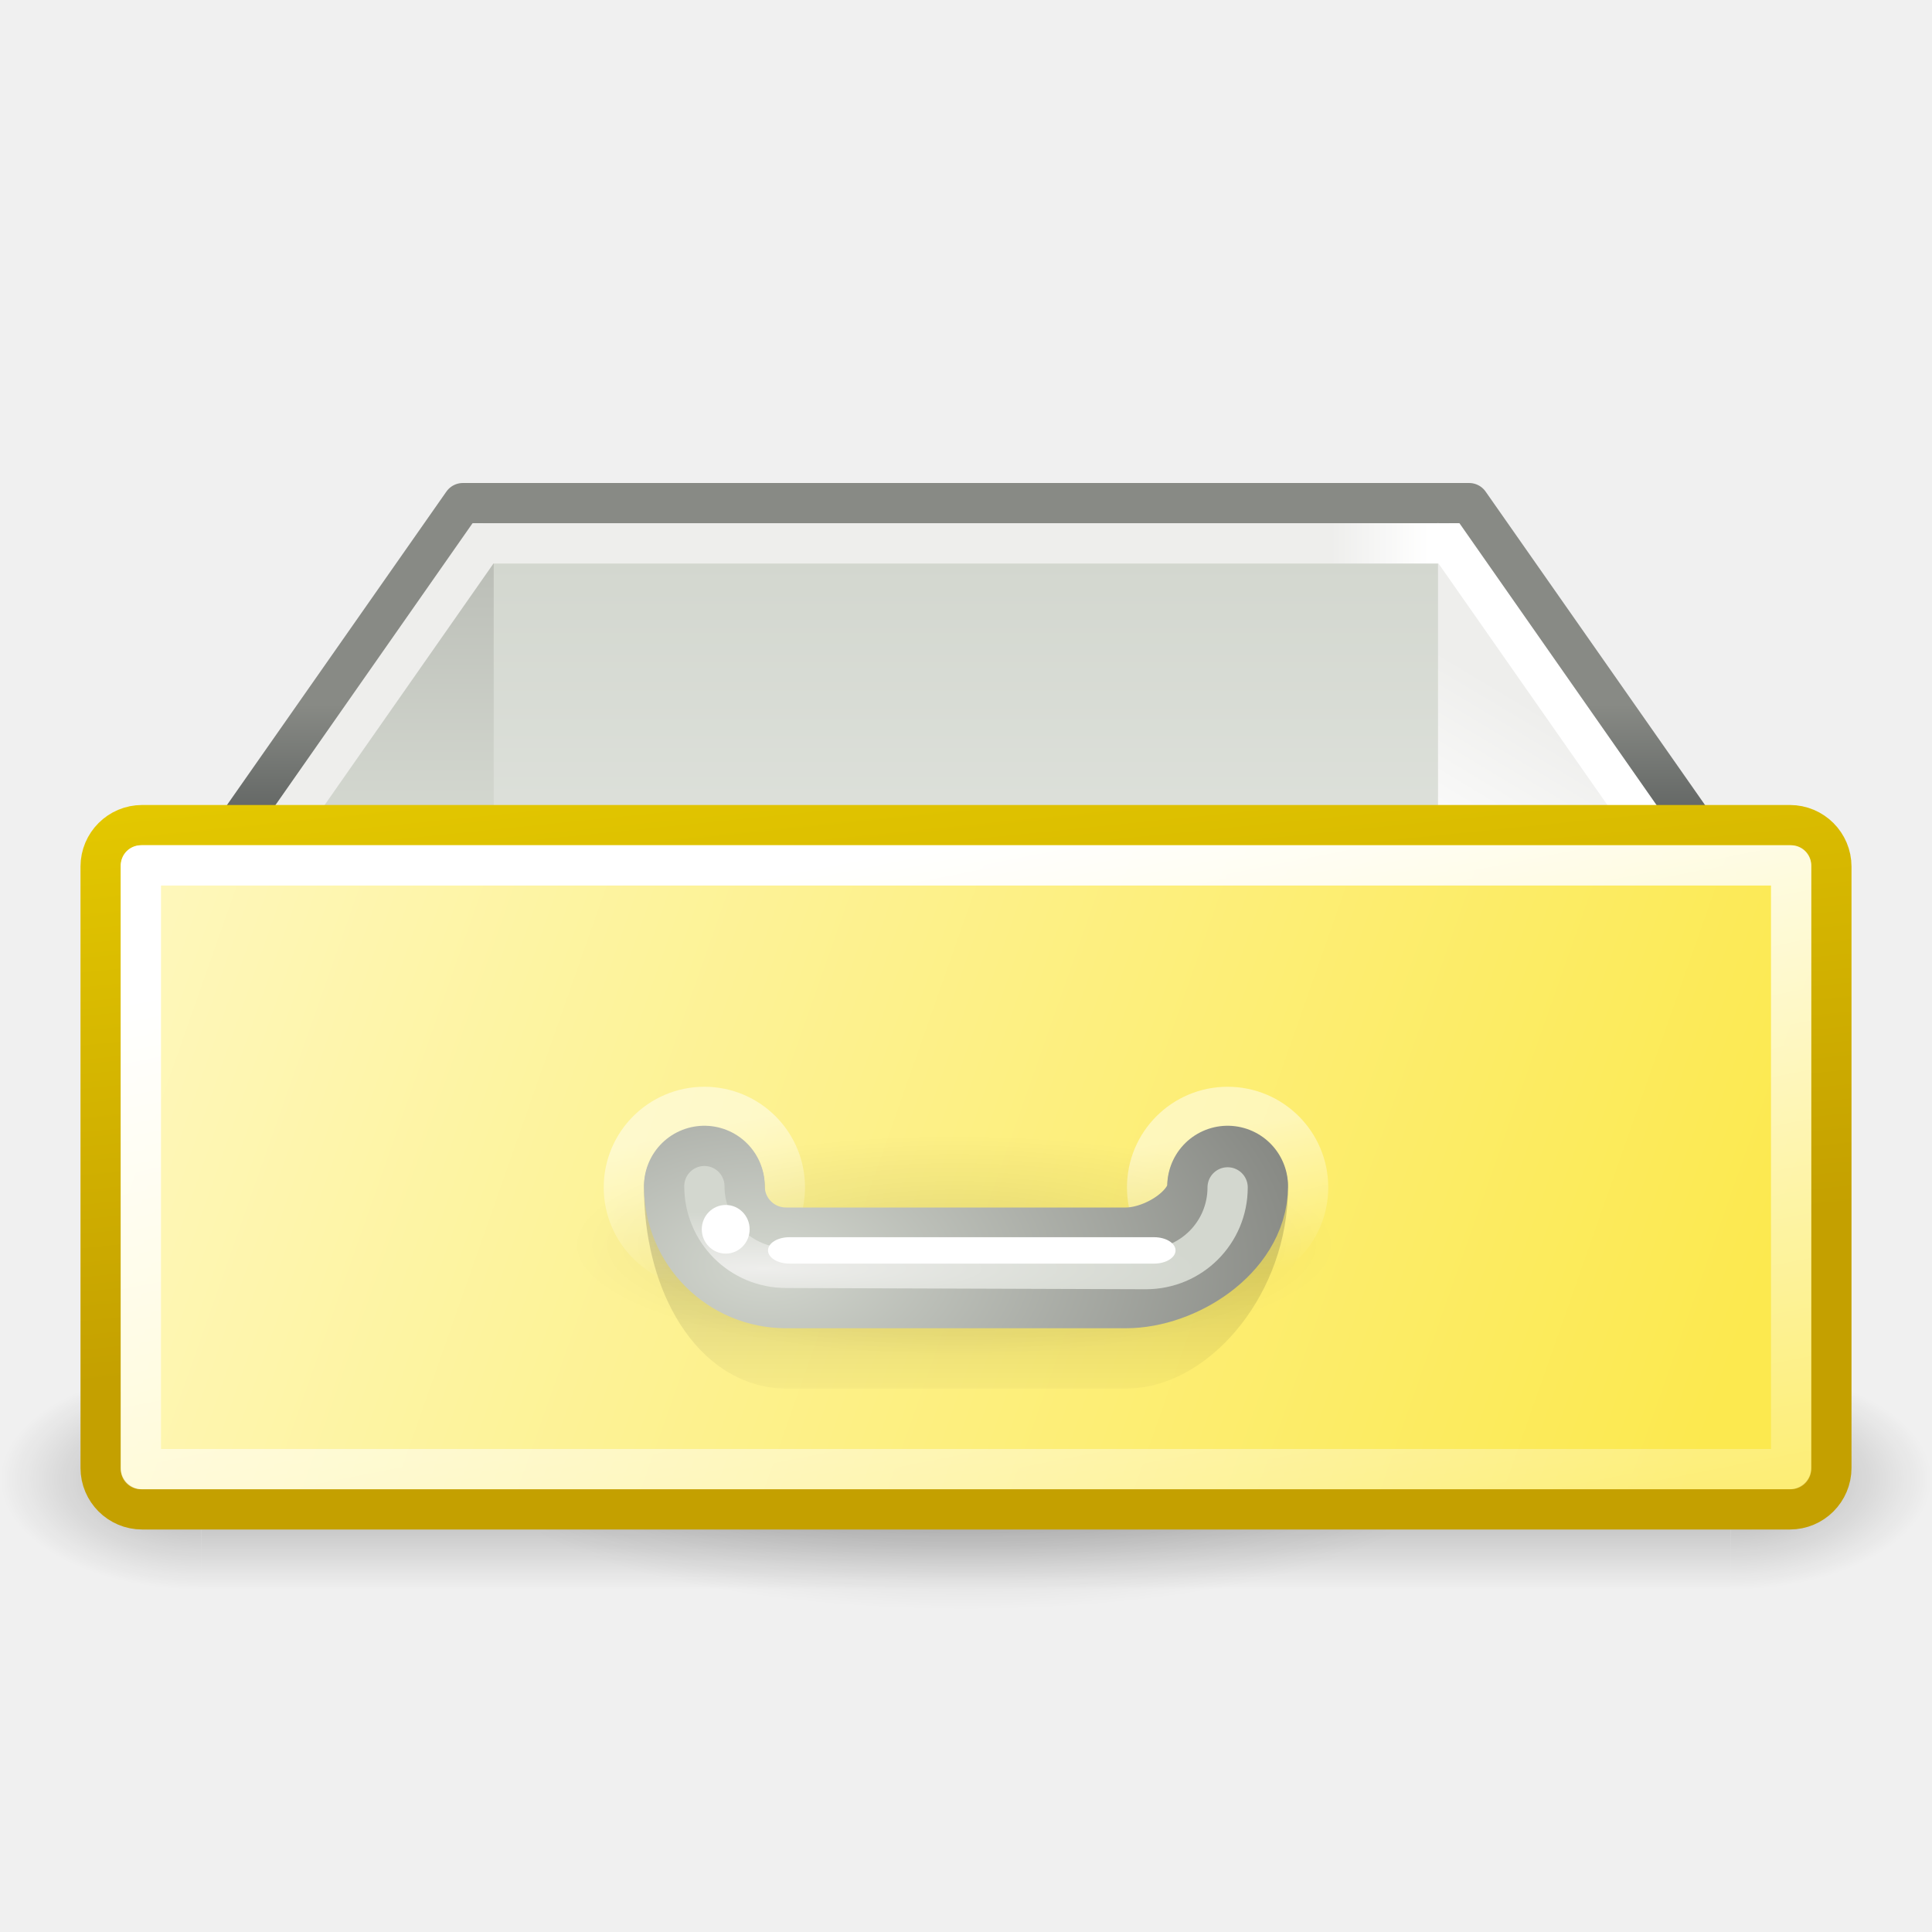
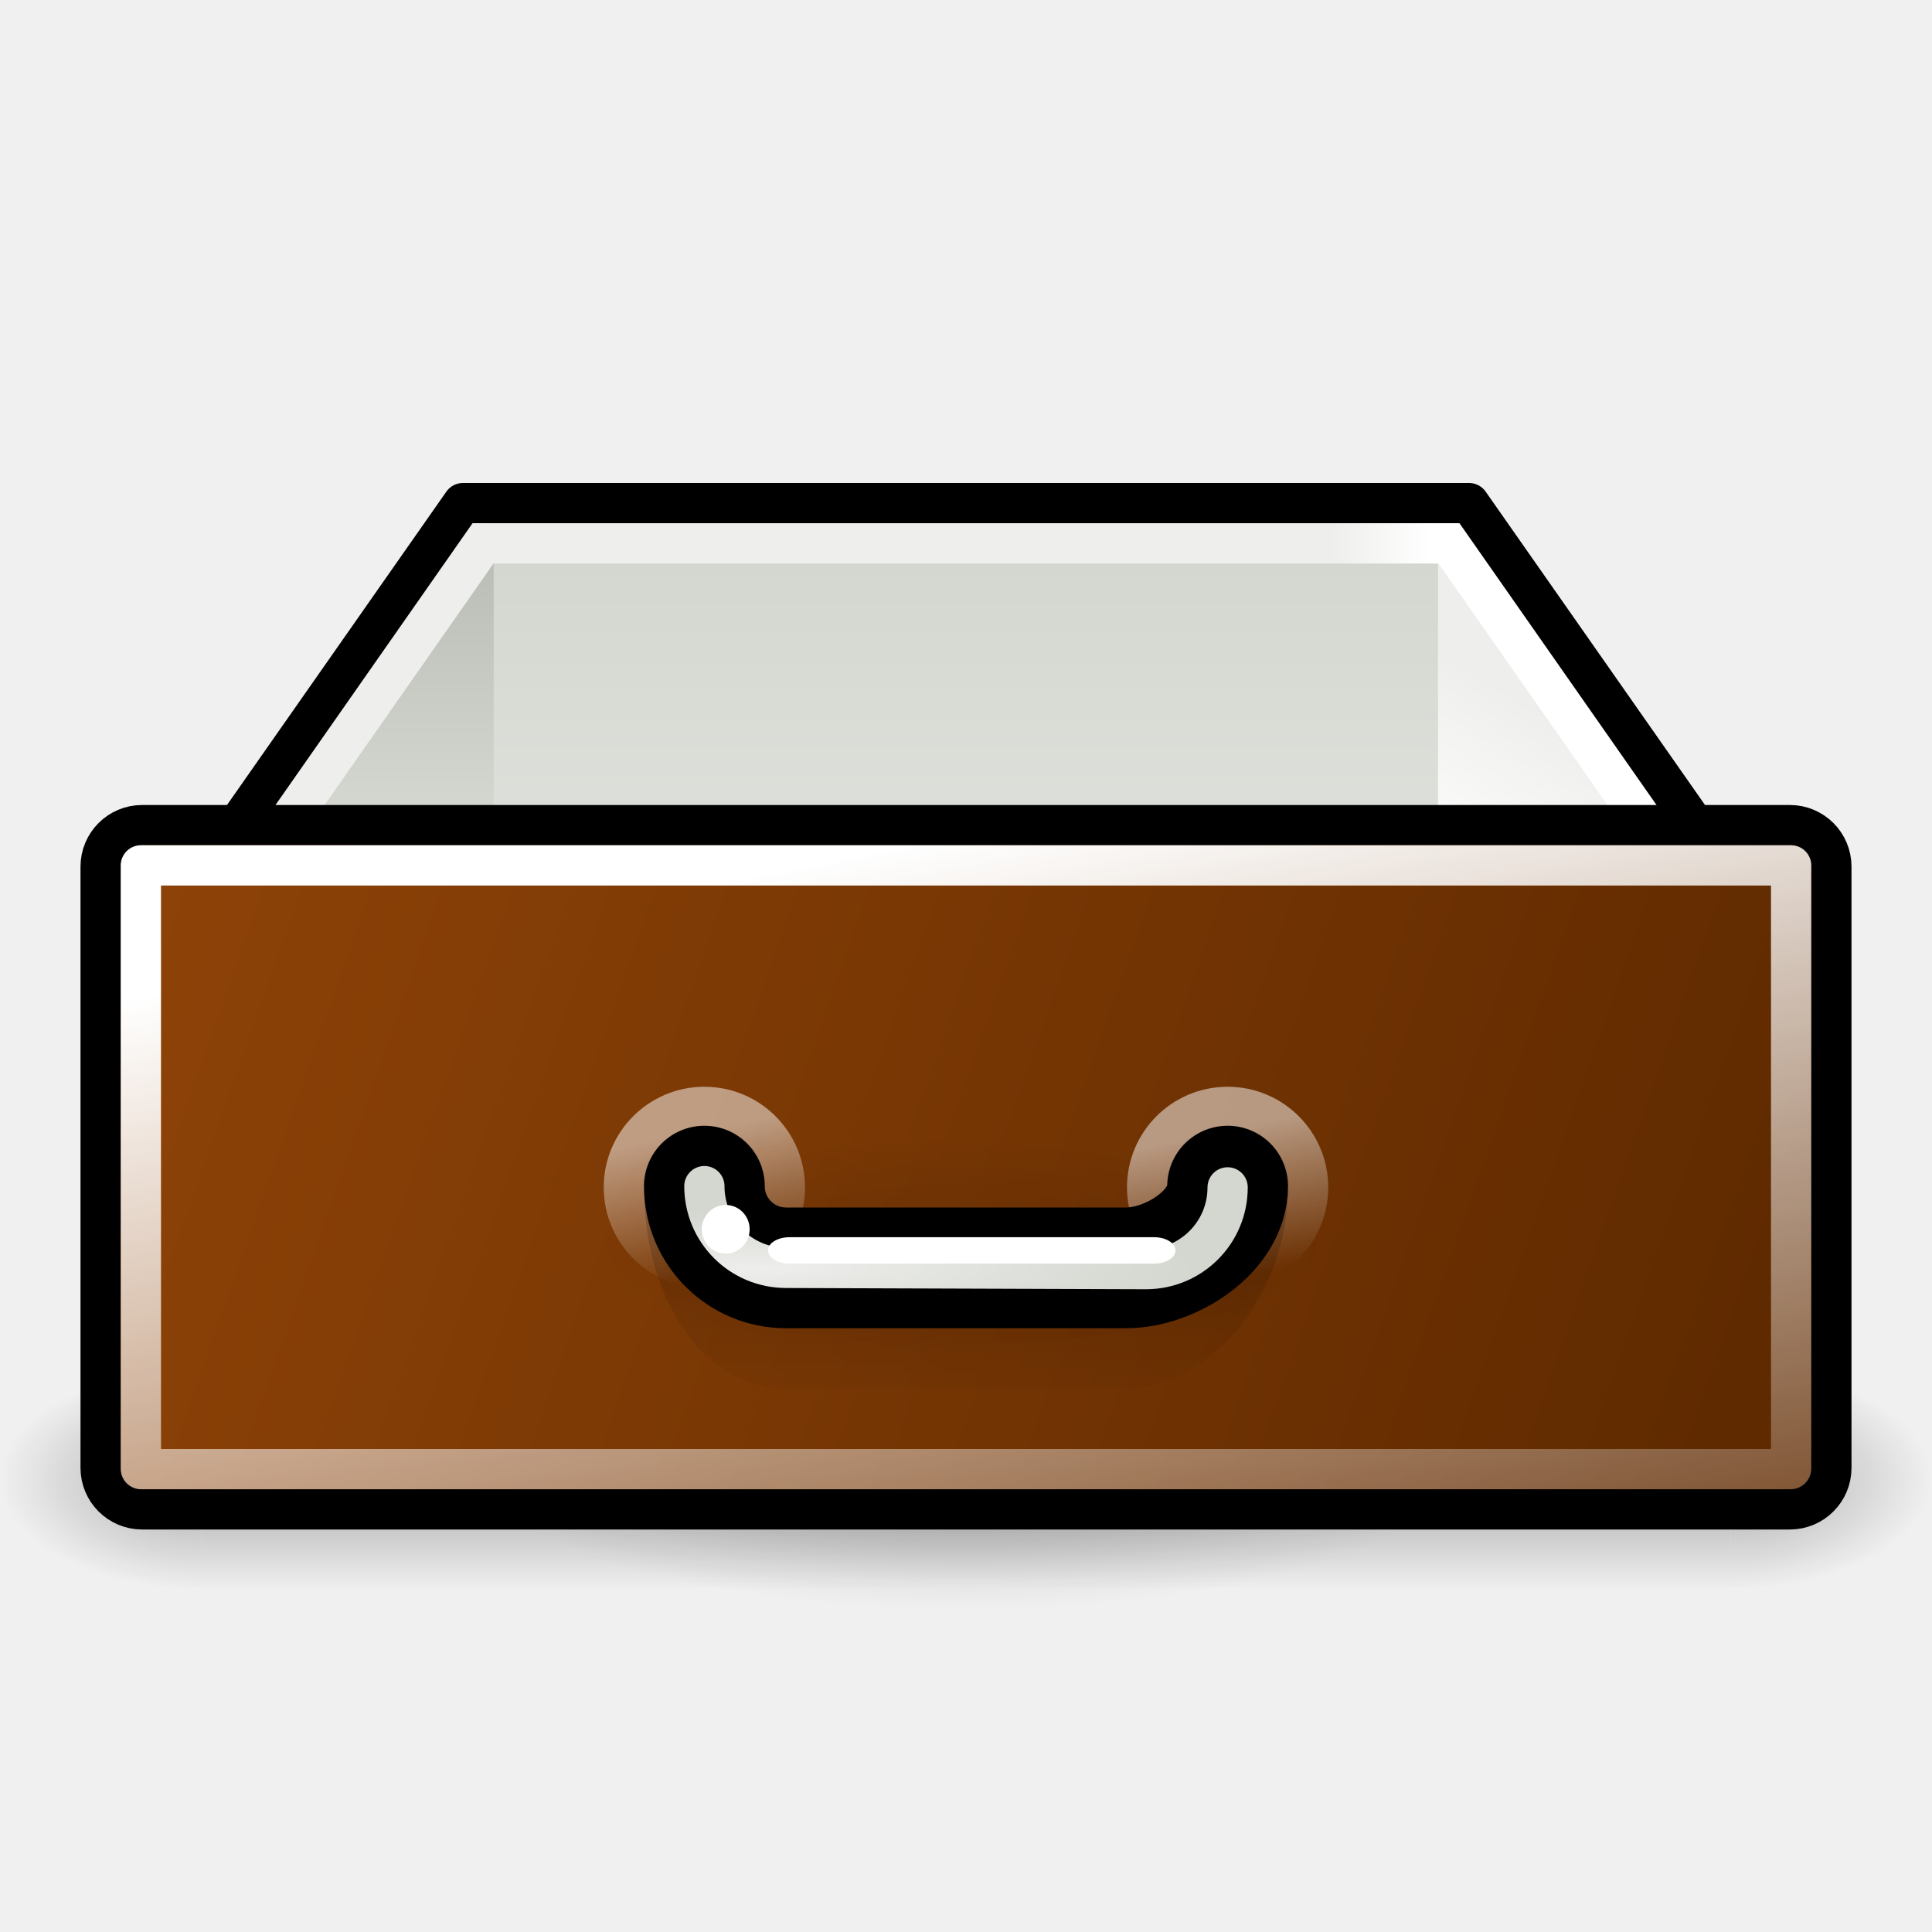
<svg xmlns="http://www.w3.org/2000/svg" xmlns:xlink="http://www.w3.org/1999/xlink" width="48" height="48" id="svg2" version="1.0">
  <defs id="defs4">
+     <linearGradient id="linearGradient7581">
+       <stop id="stop7583" offset="0" style="stop-color:#602a00;stop-opacity:1" />
+       <stop id="stop7585" offset="1" style="stop-color:#904408;stop-opacity:1" />
+     </linearGradient>
    <linearGradient id="linearGradient3119">
      <stop style="stop-color:black;stop-opacity:0;" offset="0" id="stop3121" />
      <stop id="stop3127" offset="0.5" style="stop-color:black;stop-opacity:1;" />
      <stop style="stop-color:black;stop-opacity:0;" offset="1" id="stop3123" />
    </linearGradient>
    <linearGradient id="linearGradient3105">
      <stop style="stop-color:black;stop-opacity:1;" offset="0" id="stop3107" />
      <stop style="stop-color:black;stop-opacity:0;" offset="1" id="stop3109" />
    </linearGradient>
    <linearGradient id="linearGradient2848">
      <stop id="stop2850" offset="0" style="stop-color:white;stop-opacity:1;" />
      <stop id="stop2852" offset="1" style="stop-color:white;stop-opacity:0" />
    </linearGradient>
    <linearGradient id="linearGradient2820">
      <stop style="stop-color:black;stop-opacity:1" offset="0" id="stop2822" />
      <stop style="stop-color:black;stop-opacity:0;" offset="1" id="stop2824" />
    </linearGradient>
    <linearGradient id="linearGradient1954">
      <stop style="stop-color:#eeeeec;stop-opacity:1" offset="0" id="stop1956" />
      <stop style="stop-color:white;stop-opacity:1;" offset="1" id="stop1958" />
    </linearGradient>
    <linearGradient id="linearGradient1946">
      <stop style="stop-color:#eeeeec;stop-opacity:1" offset="0" id="stop1948" />
      <stop style="stop-color:white;stop-opacity:1;" offset="1" id="stop1950" />
    </linearGradient>
    <linearGradient id="linearGradient1938">
      <stop style="stop-color:#babdb6;stop-opacity:1" offset="0" id="stop1940" />
      <stop style="stop-color:#d3d7cf;stop-opacity:1;" offset="1" id="stop1942" />
    </linearGradient>
    <linearGradient id="linearGradient1914">
      <stop style="stop-color:#d3d7cf;stop-opacity:1;" offset="0" id="stop1916" />
      <stop style="stop-color:#e2e5e0;stop-opacity:1;" offset="1" id="stop1918" />
    </linearGradient>
    <linearGradient id="linearGradient3737">
      <stop style="stop-color:black;stop-opacity:1;" offset="0" id="stop3739" />
      <stop style="stop-color:black;stop-opacity:0;" offset="1" id="stop3741" />
    </linearGradient>
    <linearGradient id="linearGradient3704">
      <stop style="stop-color:#fce94f;stop-opacity:1" offset="0" id="stop3714" />
      <stop style="stop-color:#fef8c2;stop-opacity:1;" offset="1" id="stop3708" />
    </linearGradient>
    <linearGradient id="linearGradient3635">
      <stop id="stop3637" offset="0" style="stop-color:#d3d7cf;stop-opacity:1" />
      <stop id="stop3639" offset="1" style="stop-color:#888a85;stop-opacity:1" />
    </linearGradient>
    <linearGradient id="linearGradient3615">
      <stop style="stop-color:#eeeeec;stop-opacity:1" offset="0" id="stop3617" />
      <stop style="stop-color:#d3d7cf;stop-opacity:1" offset="1" id="stop3619" />
    </linearGradient>
    <linearGradient id="linearGradient3048">
      <stop style="stop-color:#888a85;stop-opacity:1" offset="0" id="stop3050" />
      <stop style="stop-color:#2e3436;stop-opacity:1" offset="1" id="stop3052" />
    </linearGradient>
    <linearGradient id="linearGradient3040">
      <stop style="stop-color:white;stop-opacity:1;" offset="0" id="stop3042" />
      <stop style="stop-color:white;stop-opacity:0;" offset="1" id="stop3044" />
    </linearGradient>
    <linearGradient id="linearGradient3030">
      <stop style="stop-color:#c4a000;stop-opacity:1" offset="0" id="stop3032" />
      <stop style="stop-color:#edd400;stop-opacity:1" offset="1" id="stop3034" />
    </linearGradient>
-     <linearGradient xlink:href="#linearGradient3030" id="linearGradient3036" x1="2.386" y1="34.4" x2="0.511" y2="15.857" gradientUnits="userSpaceOnUse" />
-     <linearGradient xlink:href="#linearGradient3048" id="linearGradient3054" x1="11.375" y1="17.494" x2="11.375" y2="24.053" gradientUnits="userSpaceOnUse" />
    <linearGradient xlink:href="#linearGradient3040" id="linearGradient3068" gradientUnits="userSpaceOnUse" x1="3" y1="24.872" x2="7.938" y2="49.816" />
    <radialGradient xlink:href="#linearGradient3615" id="radialGradient3631" cx="19.1" cy="34.24" fx="19.1" fy="34.24" r="7" gradientTransform="matrix(1.545571,0,-1.698759e-7,0.202484,-10.53632,24.58251)" gradientUnits="userSpaceOnUse" />
-     <radialGradient xlink:href="#linearGradient3635" id="radialGradient3633" cx="18.973" cy="32.44" fx="18.973" fy="32.44" r="8" gradientTransform="matrix(1.684665,0,-8.88777e-6,1.004299,-12.93154,-1.141463)" gradientUnits="userSpaceOnUse" />
-     <linearGradient xlink:href="#linearGradient3704" id="linearGradient3733" x1="42.875" y1="34.375" x2="2" y2="20" gradientUnits="userSpaceOnUse" />
+     <linearGradient xlink:href="#linearGradient7581" id="linearGradient3733" x1="42.875" y1="34.375" x2="2" y2="20" gradientUnits="userSpaceOnUse" />
    <radialGradient xlink:href="#linearGradient3737" id="radialGradient3743" cx="24.812" cy="33.688" fx="24.812" fy="33.688" r="26.938" gradientTransform="matrix(1,0,0,0.234339,0,25.79321)" gradientUnits="userSpaceOnUse" />
    <linearGradient xlink:href="#linearGradient1914" id="linearGradient1920" x1="22.938" y1="13.936" x2="22.938" y2="23.944" gradientUnits="userSpaceOnUse" />
    <linearGradient xlink:href="#linearGradient1938" id="linearGradient1944" x1="10.625" y1="13.741" x2="10.625" y2="20.001" gradientUnits="userSpaceOnUse" />
    <linearGradient xlink:href="#linearGradient1946" id="linearGradient1952" x1="37.625" y1="17.25" x2="35" y2="21.627" gradientUnits="userSpaceOnUse" />
    <linearGradient xlink:href="#linearGradient1954" id="linearGradient1960" x1="33.059" y1="13.5" x2="35.501" y2="13.5" gradientUnits="userSpaceOnUse" />
    <linearGradient xlink:href="#linearGradient2820" id="linearGradient2818" x1="22.75" y1="27.74" x2="22.75" y2="36.003" gradientUnits="userSpaceOnUse" gradientTransform="matrix(1,0,0,0.868216,-8.6946e-6,3.914793)" />
    <linearGradient xlink:href="#linearGradient2848" id="linearGradient2844" x1="15.746" y1="28.358" x2="16.499" y2="31.999" gradientUnits="userSpaceOnUse" />
    <linearGradient xlink:href="#linearGradient2848" id="linearGradient2856" gradientUnits="userSpaceOnUse" x1="15.746" y1="28.358" x2="16.499" y2="31.999" />
    <linearGradient gradientUnits="userSpaceOnUse" y2="13.5" x2="35.501" y1="13.5" x1="33.059" id="linearGradient3017" xlink:href="#linearGradient1954" />
    <linearGradient gradientUnits="userSpaceOnUse" y2="21.627" x2="35" y1="17.25" x1="37.625" id="linearGradient3015" xlink:href="#linearGradient1946" />
    <linearGradient gradientUnits="userSpaceOnUse" y2="20.001" x2="10.625" y1="13.741" x1="10.625" id="linearGradient3013" xlink:href="#linearGradient1938" />
    <linearGradient gradientUnits="userSpaceOnUse" y2="23.944" x2="22.938" y1="13.936" x1="22.938" id="linearGradient3011" xlink:href="#linearGradient1914" />
    <radialGradient gradientUnits="userSpaceOnUse" gradientTransform="matrix(1,0,0,0.234339,0,25.79321)" r="26.938" fy="33.688" fx="24.812" cy="33.688" cx="24.812" id="radialGradient3009" xlink:href="#linearGradient3737" />
    <linearGradient gradientUnits="userSpaceOnUse" y2="20" x2="2" y1="34.375" x1="42.875" id="linearGradient3007" xlink:href="#linearGradient3704" />
    <radialGradient gradientUnits="userSpaceOnUse" gradientTransform="matrix(1.684665,0,-8.88777e-6,1.004299,-12.93154,-1.141463)" r="8" fy="32.44" fx="18.973" cy="32.44" cx="18.973" id="radialGradient3004" xlink:href="#linearGradient3635" />
    <radialGradient gradientUnits="userSpaceOnUse" gradientTransform="matrix(1.545571,0,-1.698759e-7,0.202484,-10.53632,24.58251)" r="7" fy="34.24" fx="19.1" cy="34.24" cx="19.1" id="radialGradient3002" xlink:href="#linearGradient3615" />
    <linearGradient y2="49.816" x2="7.938" y1="24.872" x1="3" gradientUnits="userSpaceOnUse" id="linearGradient3000" xlink:href="#linearGradient3040" />
    <linearGradient gradientUnits="userSpaceOnUse" y2="24.053" x2="11.375" y1="17.494" x1="11.375" id="linearGradient2998" xlink:href="#linearGradient3048" />
    <linearGradient gradientUnits="userSpaceOnUse" y2="15.857" x2="0.511" y1="34.4" x1="2.386" id="linearGradient2996" xlink:href="#linearGradient3030" />
    <linearGradient id="linearGradient2972">
      <stop id="stop2974" offset="0" style="stop-color:#eeeeec;stop-opacity:1" />
      <stop id="stop2976" offset="1" style="stop-color:#d3d7cf;stop-opacity:1" />
    </linearGradient>
    <linearGradient id="linearGradient2966">
      <stop style="stop-color:#d3d7cf;stop-opacity:1" offset="0" id="stop2968" />
      <stop style="stop-color:#888a85;stop-opacity:1" offset="1" id="stop2970" />
    </linearGradient>
    <linearGradient id="linearGradient3645">
      <stop id="stop3647" offset="0" style="stop-color:black;stop-opacity:1;" />
      <stop id="stop3649" offset="1" style="stop-color:black;stop-opacity:0;" />
    </linearGradient>
    <linearGradient id="linearGradient2957">
      <stop id="stop2959" offset="0" style="stop-color:#fce94f;stop-opacity:1" />
      <stop id="stop2961" offset="1" style="stop-color:#fef8c2;stop-opacity:1;" />
    </linearGradient>
    <linearGradient id="linearGradient2945">
      <stop id="stop2947" offset="0" style="stop-color:#d3d7cf;stop-opacity:1;" />
      <stop id="stop2949" offset="1" style="stop-color:#e2e5e0;stop-opacity:1;" />
    </linearGradient>
    <linearGradient id="linearGradient2939">
      <stop id="stop2941" offset="0" style="stop-color:#babdb6;stop-opacity:1" />
      <stop id="stop2943" offset="1" style="stop-color:#d3d7cf;stop-opacity:1;" />
    </linearGradient>
    <linearGradient id="linearGradient2933">
      <stop id="stop2935" offset="0" style="stop-color:#eeeeec;stop-opacity:1" />
      <stop id="stop2937" offset="1" style="stop-color:white;stop-opacity:1;" />
    </linearGradient>
    <linearGradient id="linearGradient2927">
      <stop id="stop2929" offset="0" style="stop-color:#eeeeec;stop-opacity:1" />
      <stop id="stop2931" offset="1" style="stop-color:white;stop-opacity:1;" />
    </linearGradient>
    <radialGradient xlink:href="#linearGradient3645" id="radialGradient3100" gradientUnits="userSpaceOnUse" gradientTransform="matrix(1,0,0,0.391304,0,18.34647)" cx="24.141" cy="30.141" fx="24.141" fy="30.141" r="7.547" />
    <radialGradient xlink:href="#linearGradient3105" id="radialGradient3111" cx="2.031" cy="40.063" fx="2.031" fy="40.063" r="3.031" gradientTransform="matrix(0,-0.824745,1.649484,0,-61.08302,38.17527)" gradientUnits="userSpaceOnUse" />
    <radialGradient xlink:href="#linearGradient3105" id="radialGradient3115" gradientUnits="userSpaceOnUse" gradientTransform="matrix(0,-0.824745,1.649485,0,-109.0831,-34.82472)" cx="2.031" cy="40.063" fx="2.031" fy="40.063" r="3.031" />
    <linearGradient xlink:href="#linearGradient3119" id="linearGradient3125" x1="23.997" y1="34" x2="23.997" y2="39" gradientUnits="userSpaceOnUse" />
    <radialGradient xlink:href="#linearGradient3105" id="radialGradient3134" gradientUnits="userSpaceOnUse" gradientTransform="matrix(0,-0.824745,1.649484,0,-61.08302,38.17527)" cx="2.031" cy="40.063" fx="2.031" fy="40.063" r="3.031" />
    <radialGradient xlink:href="#linearGradient3105" id="radialGradient3136" gradientUnits="userSpaceOnUse" gradientTransform="matrix(0,-0.824745,1.649485,0,-109.0831,-34.82472)" cx="2.031" cy="40.063" fx="2.031" fy="40.063" r="3.031" />
    <linearGradient xlink:href="#linearGradient3119" id="linearGradient3138" gradientUnits="userSpaceOnUse" x1="23.997" y1="34" x2="23.997" y2="39" />
  </defs>
  <g id="layer1">
    <rect style="opacity:1;fill:url(#linearGradient1920);fill-opacity:1.0;stroke:none;stroke-width:1;stroke-linecap:round;stroke-linejoin:miter;stroke-miterlimit:11;stroke-dasharray:none;stroke-opacity:1" id="rect2983" width="24" height="14" x="12" y="13" />
-     <path style="fill:none;fill-opacity:1.0;fill-rule:evenodd;stroke:url(#linearGradient3054);stroke-width:1px;stroke-linecap:round;stroke-linejoin:round;stroke-opacity:1" d="M 4.5,22.5 L 11.5,12.5 L 36.5,12.5 L 43.5,22.5 L 4.5,22.5 z " id="path2085" />
+     <path style="fill:none;fill-opacity:1;fill-rule:evenodd;stroke:#000000;stroke-width:1px;stroke-linecap:round;stroke-linejoin:round;stroke-opacity:1" d="M 4.5,22.5 L 11.5,12.5 L 36.5,12.5 L 43.5,22.5 L 4.5,22.5 z " id="path2085" />
    <path style="fill:url(#linearGradient1944);fill-opacity:1.0;stroke:none;stroke-width:1;stroke-linecap:round;stroke-linejoin:miter;stroke-miterlimit:11;stroke-opacity:1" d="M 6,22 L 12.266,13 L 12.266,27 L 6,27 L 6,22 z " id="rect2985" />
    <path style="fill:url(#linearGradient1952);fill-opacity:1.0;stroke:none;stroke-width:1;stroke-linecap:round;stroke-linejoin:miter;stroke-miterlimit:11;stroke-opacity:1" d="M 42,21.996 L 35.727,12.988 L 35.727,27 L 42,27 L 42,21.996 z " id="path2988" />
    <path style="fill:none;fill-opacity:1.0;fill-rule:evenodd;stroke:url(#linearGradient1960);stroke-width:1px;stroke-linecap:round;stroke-linejoin:miter;stroke-opacity:1" id="path2981" d="M 12,13.5 L 6.406,21.5 L 41.594,21.5 L 36,13.5 L 12,13.5 z " />
    <path style="opacity:0.2;fill:url(#radialGradient3743);fill-opacity:1;stroke:none;stroke-width:1;stroke-linecap:round;stroke-linejoin:round;stroke-miterlimit:4;stroke-dasharray:none;stroke-opacity:1" id="path3735" d="M 51.75 33.688 A 26.938 6.312 0 1 1  -2.125,33.688 A 26.938 6.312 0 1 1  51.75 33.688 z" transform="matrix(0.445476,0,0,0.554455,12.94664,17.82178)" />
    <g id="g3129" transform="matrix(1,0,0,1.1,0,-3.4)" style="opacity:0.3">
      <rect y="34" x="-3.3306691e-16" height="5" width="5" id="rect3103" style="opacity:1;fill:url(#radialGradient3134);fill-opacity:1;stroke:none;stroke-width:1.3;stroke-linecap:round;stroke-linejoin:miter;stroke-miterlimit:4;stroke-dasharray:none;stroke-dashoffset:1.2;stroke-opacity:0" />
      <rect transform="scale(-1,-1)" y="-39" x="-48" height="5" width="5" id="rect3113" style="opacity:1;fill:url(#radialGradient3136);fill-opacity:1;stroke:none;stroke-width:1.3;stroke-linecap:round;stroke-linejoin:miter;stroke-miterlimit:4;stroke-dasharray:none;stroke-dashoffset:1.2;stroke-opacity:0" />
      <rect y="34" x="5" height="5" width="38" id="rect3117" style="opacity:1;fill:url(#linearGradient3138);fill-opacity:1;stroke:none;stroke-width:1.3;stroke-linecap:round;stroke-linejoin:miter;stroke-miterlimit:4;stroke-dasharray:none;stroke-dashoffset:1.2;stroke-opacity:0" />
    </g>
-     <rect style="opacity:1;fill:url(#linearGradient3733);fill-opacity:1.0;stroke:url(#linearGradient3036);stroke-width:1;stroke-linecap:round;stroke-miterlimit:11;stroke-dasharray:none;stroke-opacity:1" id="rect1862" width="43" height="17" x="2.5" y="20.5" rx="1.031" ry="1.031" />
+     <rect style="opacity:1;fill:url(#linearGradient3733);fill-opacity:1;stroke:#000000;stroke-width:1;stroke-linecap:round;stroke-miterlimit:11;stroke-dasharray:none;stroke-opacity:1" id="rect1862" width="43" height="17" x="2.5" y="20.5" rx="1.031" ry="1.031" />
    <path style="opacity:0.1;fill:url(#radialGradient3100);fill-opacity:1;stroke:none;stroke-width:1;stroke-linecap:round;stroke-linejoin:round;stroke-miterlimit:4;stroke-dasharray:none;stroke-opacity:1" id="path3643" d="M 31.688 30.141 A 7.547 2.953 0 1 1  16.594,30.141 A 7.547 2.953 0 1 1  31.688 30.141 z" transform="matrix(1.267852,0,0,0.931217,-6.903784,2.864469)" />
    <path style="opacity:0.5;fill:none;fill-opacity:1;stroke:url(#linearGradient2856);stroke-width:1.32;stroke-linecap:round;stroke-linejoin:miter;stroke-miterlimit:4;stroke-dasharray:none;stroke-dashoffset:1.2;stroke-opacity:1" id="path2854" d="M 19.335 29.461 A 1.878 1.878 0 1 1  15.578,29.461 A 1.878 1.878 0 1 1  19.335 29.461 z" transform="matrix(0.984959,0,0,0.984957,13.30586,0.482629)" />
    <path style="opacity:0.5;fill:none;fill-opacity:1.0;stroke:url(#linearGradient2844);stroke-width:1.32;stroke-linecap:round;stroke-linejoin:miter;stroke-miterlimit:4;stroke-dasharray:none;stroke-dashoffset:1.2;stroke-opacity:1" id="path2826" d="M 19.335 29.461 A 1.878 1.878 0 1 1  15.578,29.461 A 1.878 1.878 0 1 1  19.335 29.461 z" transform="matrix(0.984959,0,0,0.984957,0.305864,0.482629)" />
    <path style="opacity:0.25;fill:none;fill-opacity:1;stroke:url(#linearGradient2818);stroke-width:3;stroke-linecap:round;stroke-linejoin:round;stroke-miterlimit:4;stroke-dasharray:none;stroke-opacity:1" d="M 30.5,29.5 C 30.5,31.439 29.094,33 27.969,33 L 19.531,33 C 18.406,33 17.5,31.439 17.5,29.5" id="path1929" />
    <rect style="opacity:1;fill:none;fill-opacity:1.0;stroke:url(#linearGradient3068);stroke-width:1;stroke-linecap:round;stroke-miterlimit:11;stroke-dasharray:none;stroke-opacity:1;stroke-linejoin:round" id="rect3038" width="41" height="15" x="3.5" y="21.5" rx="0" ry="0" />
-     <path style="fill:none;fill-opacity:1;stroke:url(#radialGradient3633);stroke-width:3;stroke-linecap:round;stroke-linejoin:round;stroke-miterlimit:4;stroke-dasharray:none;stroke-opacity:1" d="M 30.5,29.469 C 30.5,30.594 29.094,31.5 27.969,31.5 L 19.531,31.5 C 18.406,31.5 17.5,30.594 17.5,29.469" id="path3599" />
+     <path style="fill:none;fill-opacity:1;stroke:#000000;stroke-width:3;stroke-linecap:round;stroke-linejoin:round;stroke-miterlimit:4;stroke-dasharray:none;stroke-opacity:1" d="M 30.5,29.469 C 30.5,30.594 29.094,31.5 27.969,31.5 L 19.531,31.5 C 18.406,31.5 17.5,30.594 17.5,29.469" id="path3599" />
    <path style="fill:none;fill-opacity:1;stroke:url(#radialGradient3631);stroke-width:1;stroke-linecap:round;stroke-linejoin:round;stroke-miterlimit:4;stroke-opacity:1" d="M 30.5,29.5 C 30.5,30.625 29.594,31.531 28.469,31.531 L 19.531,31.5 C 18.406,31.5 17.5,30.594 17.5,29.469" id="rect3596" />
    <path style="opacity:1;fill:white;fill-opacity:1;stroke:none;stroke-width:1;stroke-linecap:round;stroke-linejoin:round;stroke-miterlimit:4;stroke-dasharray:none;stroke-opacity:1" id="path3641" d="M 19.078 29.961 A 0.336 0.242 0 1 1  18.406,29.961 A 0.336 0.242 0 1 1  19.078 29.961 z" transform="matrix(1.769693,0,0,2.497354,-15.13742,-44.28183)" />
    <rect style="opacity:1;fill:white;fill-opacity:1;stroke:none;stroke-width:1.3;stroke-linecap:round;stroke-linejoin:miter;stroke-miterlimit:4;stroke-dasharray:none;stroke-dashoffset:1.2;stroke-opacity:0" id="rect2858" width="10.125" height="0.656" x="19.081" y="30.738" rx="0.533" ry="0.328" />
  </g>
</svg>
